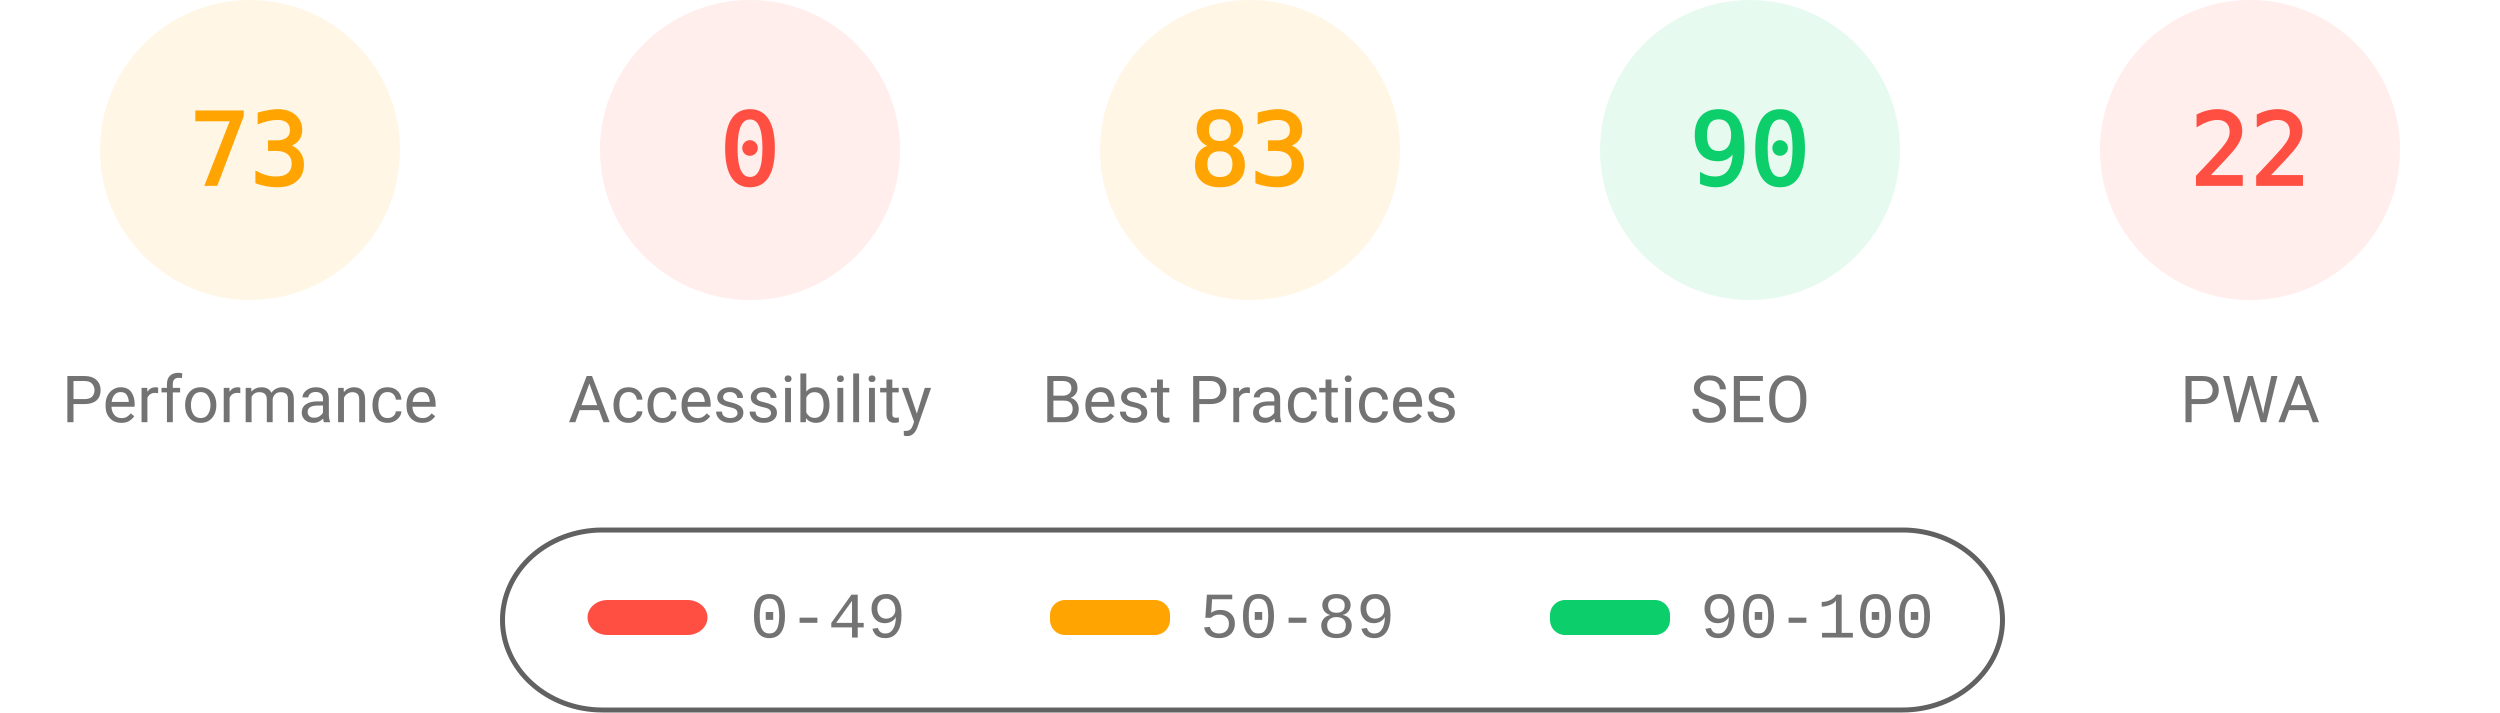
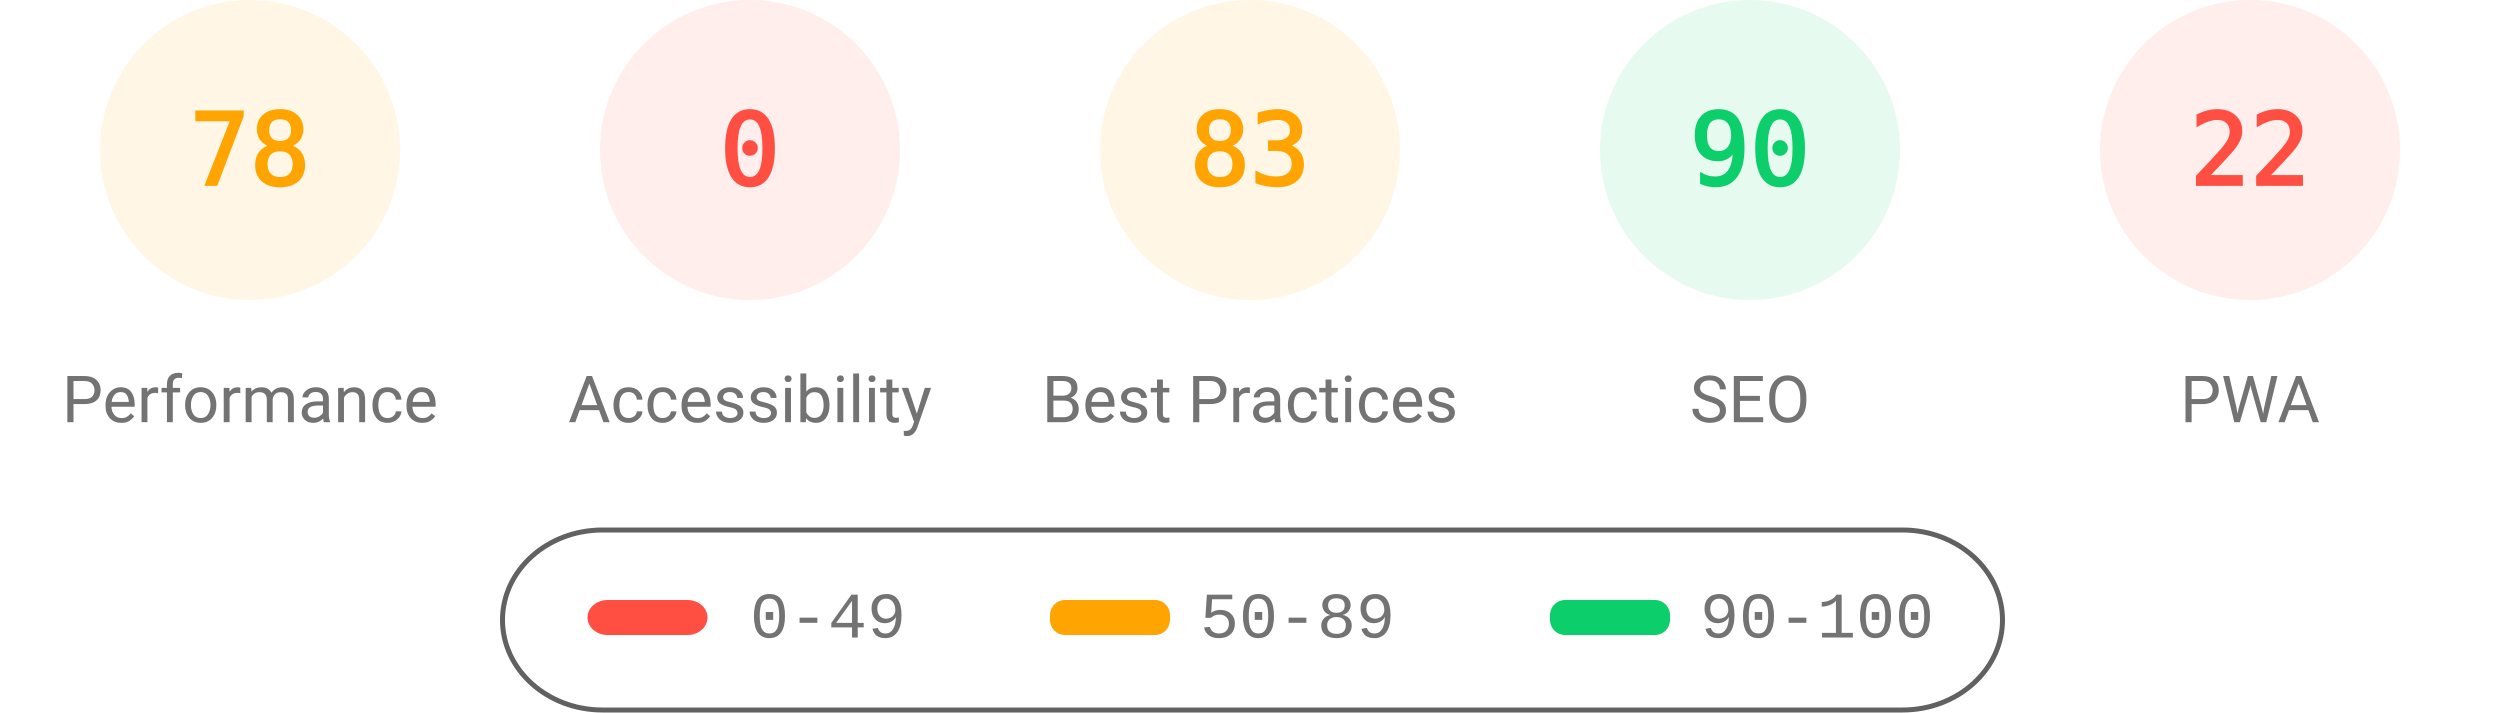
<svg xmlns="http://www.w3.org/2000/svg" fill="none" width="1000" height="285">
  <style>.gauge-base{opacity:.1}.gauge-arc{fill:none;animation-delay:250ms;stroke-linecap:round;transform:rotate(-90deg);transform-origin:100px 60px;animation:load-gauge 1s ease forwards}.guage-text{font-size:40px;font-family:monospace;text-align:center}.guage-red{color:#ff4e42;fill:#ff4e42;stroke:#ff4e42}.guage-orange{color:#ffa400;fill:#ffa400;stroke:#ffa400}.guage-green{color:#0cce6b;fill:#0cce6b;stroke:#0cce6b}.guage-undefined{color:#5c5c5c;fill:#5c5c5c;stroke:#5c5c5c}.guage-title{color:#737373;fill:#737373;stroke:none;font-size:26px;line-height:26px;font-family:Roboto,Halvetica,Arial,sans-serif}@keyframes load-gauge{from{stroke-dasharray:0 352.858}}</style>
  <svg class="guage-div guage-perf guage-orange" viewBox="0 0 200 200" width="200" height="200">
    <circle class="gauge-base" r="56" cx="100" cy="60" stroke-width="8" />
-     <circle class="gauge-arc guage-arc-1" r="56" cx="100" cy="60" stroke-width="8" style="stroke-dasharray:256.856,351.858" />
-     <text class="guage-text" x="100" y="60" alignment-baseline="central" dominant-baseline="central" text-anchor="middle">73</text>
+     <circle class="gauge-arc guage-arc-1" r="56" cx="100" cy="60" stroke-width="8" style="stroke-dasharray:274.449,351.858" />
+     <text class="guage-text" x="100" y="60" alignment-baseline="central" dominant-baseline="central" text-anchor="middle">78</text>
    <text class="guage-title" x="100" y="160" alignment-baseline="central" dominant-baseline="central" text-anchor="middle">Performance</text>
  </svg>
  <svg class="guage-div guage-acc guage-red" viewBox="0 0 200 200" width="200" height="200" x="200">
    <circle class="gauge-base" r="56" cx="100" cy="60" stroke-width="8" />
    <circle class="gauge-arc guage-arc-2" r="56" cx="100" cy="60" stroke-width="8" style="stroke-dasharray:0,351.858" />
    <text class="guage-text" x="100" y="60" alignment-baseline="central" dominant-baseline="central" text-anchor="middle">0</text>
    <text class="guage-title" x="100" y="160" alignment-baseline="central" dominant-baseline="central" text-anchor="middle">Accessibility</text>
  </svg>
  <svg class="guage-div guage-best guage-orange" viewBox="0 0 200 200" width="200" height="200" x="400">
    <circle class="gauge-base" r="56" cx="100" cy="60" stroke-width="8" />
    <circle class="gauge-arc guage-arc-3" r="56" cx="100" cy="60" stroke-width="8" style="stroke-dasharray:292.042,351.858" />
    <text class="guage-text" x="100" y="60" alignment-baseline="central" dominant-baseline="central" text-anchor="middle">83</text>
    <text class="guage-title" x="100" y="160" alignment-baseline="central" dominant-baseline="central" text-anchor="middle">Best Practices</text>
  </svg>
  <svg class="guage-div guage-seo guage-green" viewBox="0 0 200 200" width="200" height="200" x="600">
    <circle class="gauge-base" r="56" cx="100" cy="60" stroke-width="8" />
    <circle class="gauge-arc guage-arc-4" r="56" cx="100" cy="60" stroke-width="8" style="stroke-dasharray:316.672,351.858" />
    <text class="guage-text" x="100" y="60" alignment-baseline="central" dominant-baseline="central" text-anchor="middle">90</text>
    <text class="guage-title" x="100" y="160" alignment-baseline="central" dominant-baseline="central" text-anchor="middle">SEO</text>
  </svg>
  <svg class="guage-div guage-pwa guage-red" viewBox="0 0 200 200" width="200" height="200" x="800">
    <circle class="gauge-base" r="56" cx="100" cy="60" stroke-width="8" />
    <circle class="gauge-arc guage-arc-4" r="56" cx="100" cy="60" stroke-width="8" style="stroke-dasharray:77.409,351.858" />
    <text class="guage-text" x="100" y="60" alignment-baseline="central" dominant-baseline="central" text-anchor="middle">22</text>
    <text class="guage-title" x="100" y="160" alignment-baseline="central" dominant-baseline="central" text-anchor="middle">PWA</text>
  </svg>
  <svg width="604" height="76" x="200" y="210">
    <path fill="none" id="canvas_background" d="M-1-1h604v80H-1z" />
    <rect fill-opacity="0" stroke="#616161" stroke-width="2" rx="40" id="svg_2" height="72" width="600" y="2" x="1" fill="#000" />
    <rect stroke="#000" rx="8" id="svg_3" height="14" width="48" y="30" x="35" stroke-opacity="null" stroke-width="0" fill="#ff4e42" />
    <rect stroke="#000" rx="6" id="svg_4" height="14" width="48" y="30" x="220" stroke-opacity="null" stroke-width="0" fill="#ffa400" />
    <rect stroke="#000" rx="6" id="svg_5" height="14" width="48" y="30" x="420" stroke-opacity="null" stroke-width="0" fill="#0cce6b" />
    <text xml:space="preserve" text-anchor="start" font-family="'Courier New', Courier, monospace" font-size="26" id="svg_6" y="45" x="100" stroke-opacity="null" stroke-width="0" stroke="#000" fill="#737373">0-49</text>
    <text xml:space="preserve" text-anchor="start" font-family="'Courier New', Courier, monospace" font-size="26" id="svg_7" y="45" x="280" stroke-opacity="null" stroke-width="0" stroke="#000" fill="#737373">50-89</text>
    <text xml:space="preserve" text-anchor="start" font-family="'Courier New', Courier, monospace" font-size="26" id="svg_8" y="45" x="480" stroke-opacity="null" stroke-width="0" stroke="#000" fill="#737373">90-100</text>
  </svg>
</svg>
